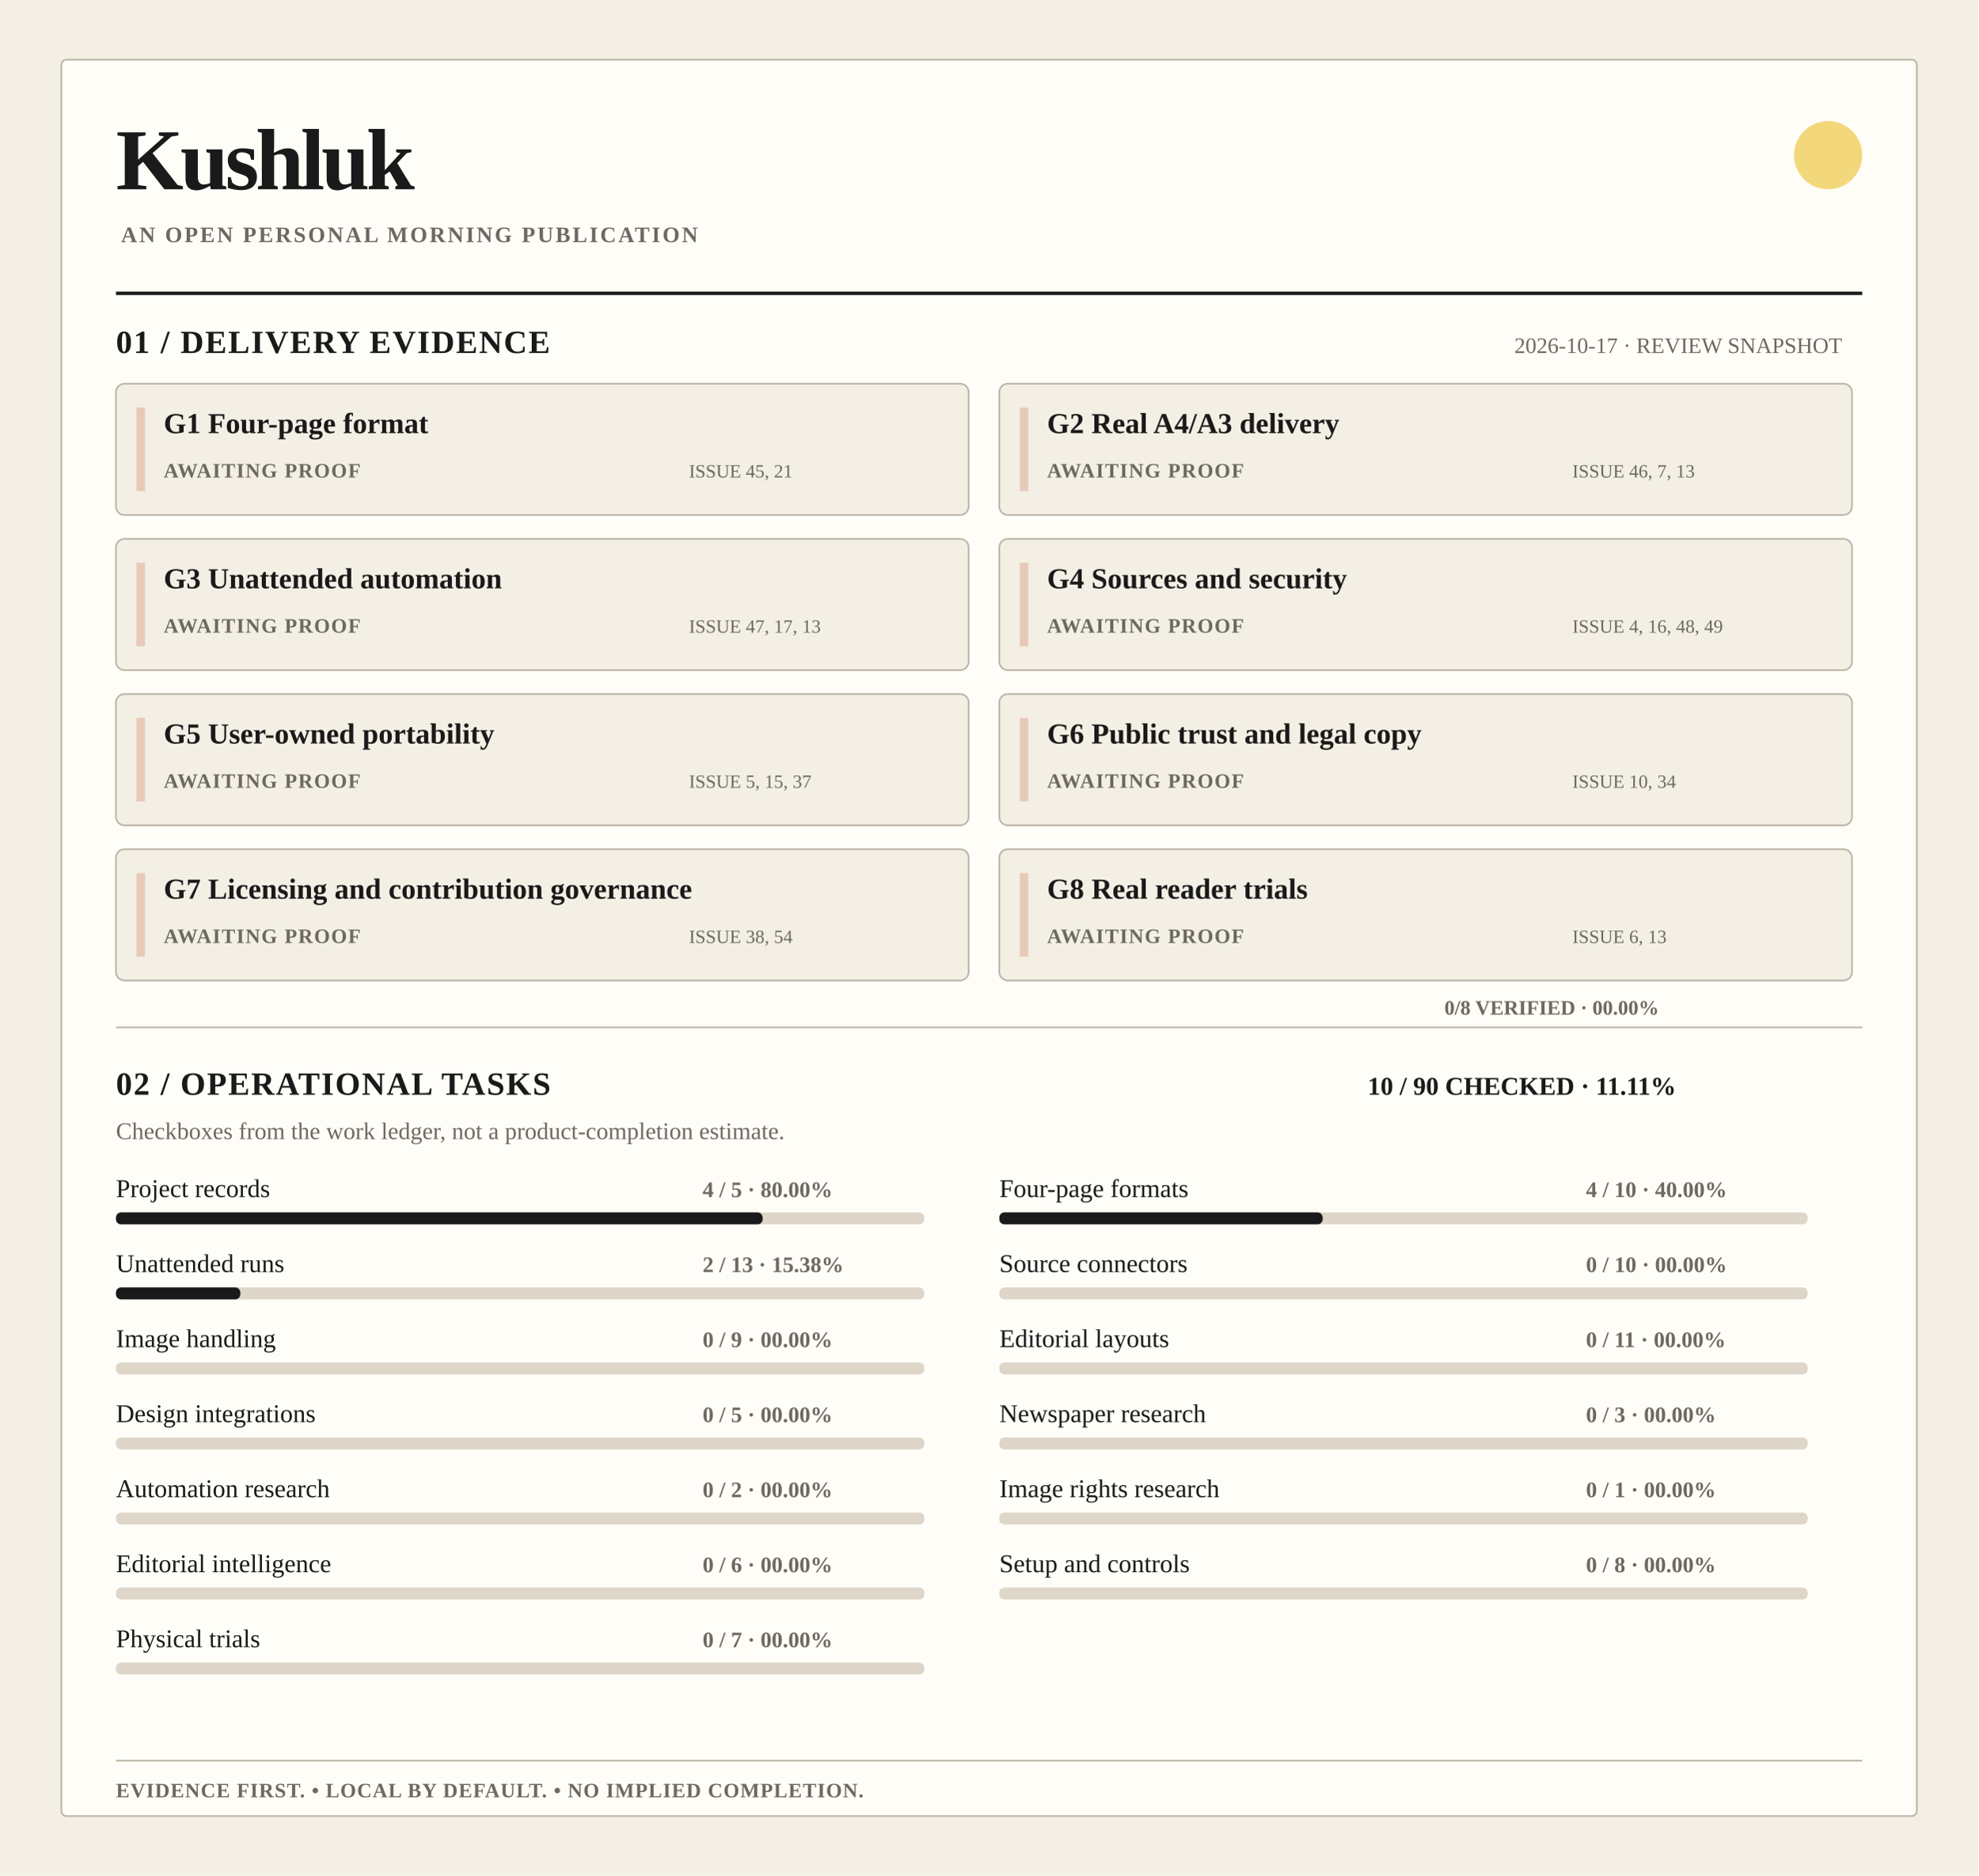
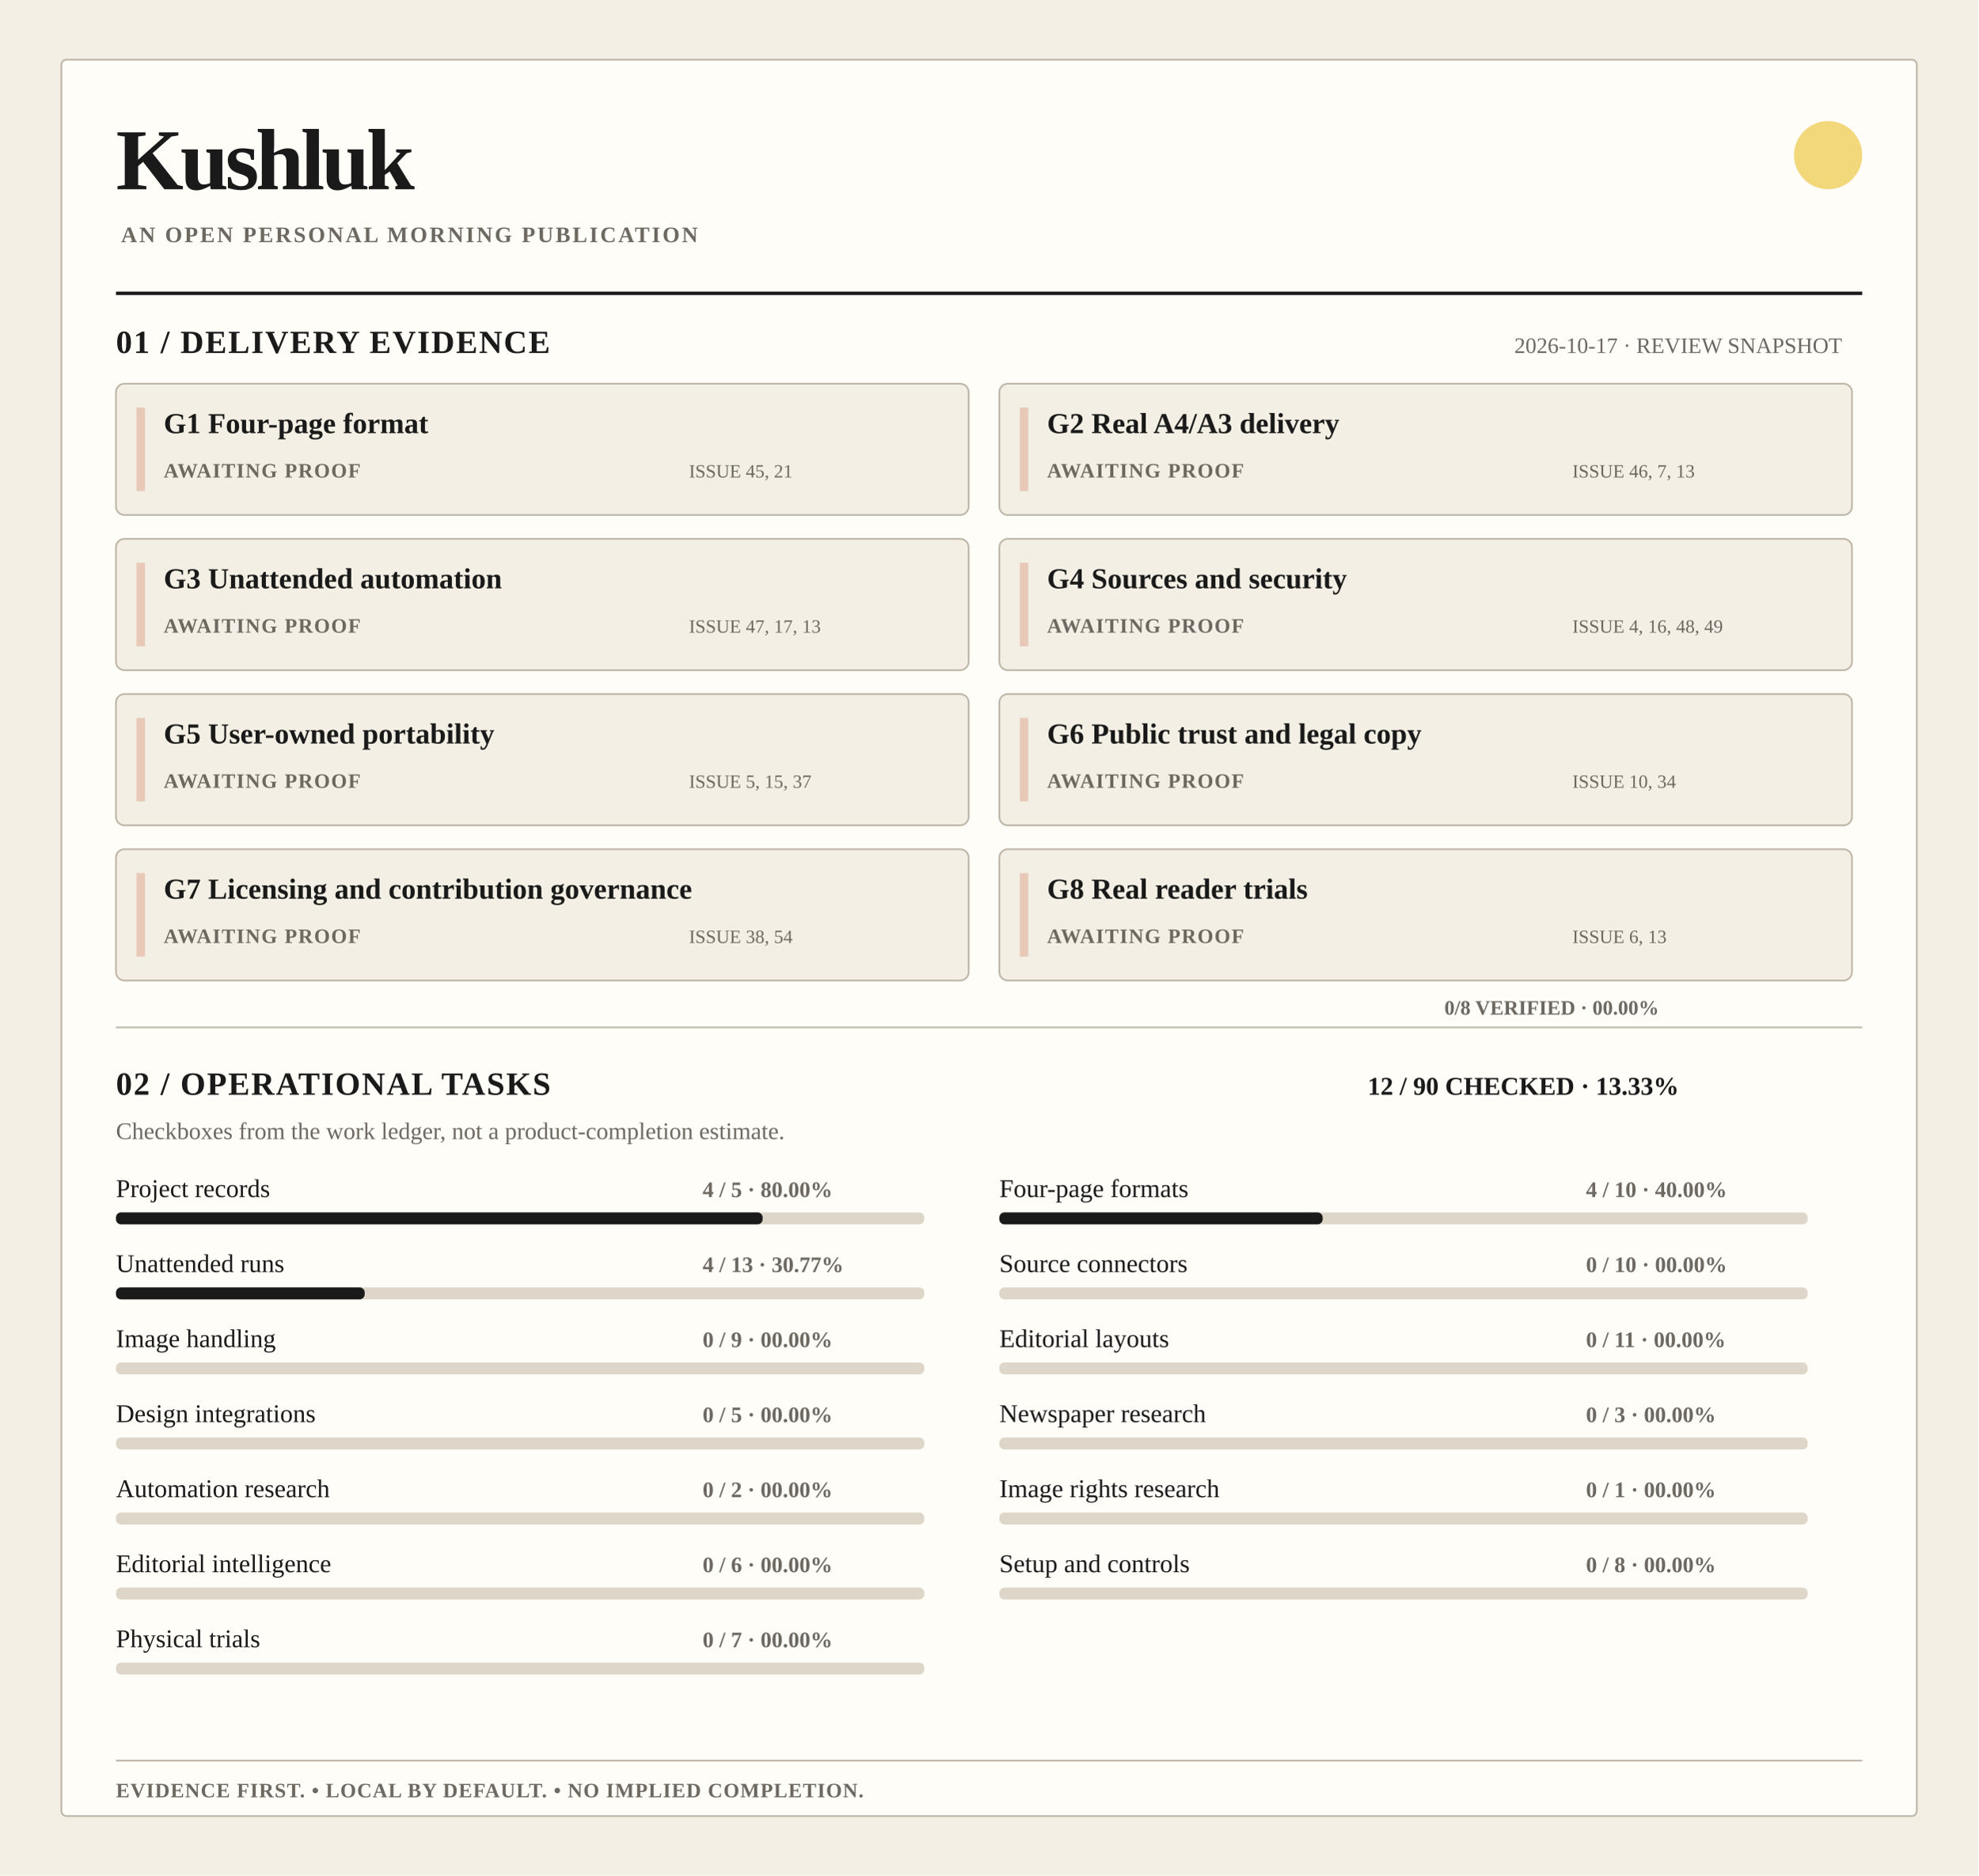
<svg xmlns="http://www.w3.org/2000/svg" role="img" aria-labelledby="title desc" viewBox="0 0 1160 1100" width="1160" height="1100">
  <rect x="0" y="0" width="1160" height="1100" rx="0" fill="#F3EFE4" />
  <rect x="36" y="35" width="1088" height="1030" rx="3" fill="#FFFDF8" stroke="#BDB6A8" stroke-width="1" />
  <text x="68" y="111" fill="#1A1A1A" font-size="51" font-weight="700" letter-spacing="-2" font-family="Georgia,Times New Roman,serif">Kushluk</text>
  <text x="71" y="142" fill="#6D6961" font-size="13" font-weight="600" letter-spacing="1.25" font-family="Georgia,Times New Roman,serif">AN OPEN PERSONAL MORNING PUBLICATION</text>
  <circle cx="1072" cy="91" r="20" fill="#F3D77B" />
  <rect x="68" y="171" width="1024" height="2" rx="0" fill="#1A1A1A" />
  <text x="68" y="207" fill="#1A1A1A" font-size="19" font-weight="700" letter-spacing="0.8" font-family="Georgia,Times New Roman,serif">01  /  DELIVERY EVIDENCE</text>
  <text x="888" y="207" fill="#6D6961" font-size="13" font-weight="400" letter-spacing="0" font-family="Georgia,Times New Roman,serif">2026-10-17  ·  REVIEW SNAPSHOT</text>
  <rect x="68" y="225" width="500" height="77" rx="5" fill="#F3EFE4" stroke="#BDB6A8" stroke-width="1" />
  <rect x="80" y="239" width="5" height="49" rx="0" fill="#E8C9B8" />
  <text x="96" y="254" fill="#1A1A1A" font-size="17" font-weight="650" letter-spacing="0" font-family="Georgia,Times New Roman,serif">G1  Four-page format</text>
  <text x="96" y="280" fill="#6D6961" font-size="12" font-weight="700" letter-spacing="0.65" font-family="Georgia,Times New Roman,serif">AWAITING PROOF</text>
  <text x="404" y="280" fill="#6D6961" font-size="11" font-weight="400" letter-spacing="0" font-family="Georgia,Times New Roman,serif">ISSUE 45, 21</text>
  <rect x="586" y="225" width="500" height="77" rx="5" fill="#F3EFE4" stroke="#BDB6A8" stroke-width="1" />
  <rect x="598" y="239" width="5" height="49" rx="0" fill="#E8C9B8" />
  <text x="614" y="254" fill="#1A1A1A" font-size="17" font-weight="650" letter-spacing="0" font-family="Georgia,Times New Roman,serif">G2  Real A4/A3 delivery</text>
  <text x="614" y="280" fill="#6D6961" font-size="12" font-weight="700" letter-spacing="0.65" font-family="Georgia,Times New Roman,serif">AWAITING PROOF</text>
  <text x="922" y="280" fill="#6D6961" font-size="11" font-weight="400" letter-spacing="0" font-family="Georgia,Times New Roman,serif">ISSUE 46, 7, 13</text>
  <rect x="68" y="316" width="500" height="77" rx="5" fill="#F3EFE4" stroke="#BDB6A8" stroke-width="1" />
  <rect x="80" y="330" width="5" height="49" rx="0" fill="#E8C9B8" />
  <text x="96" y="345" fill="#1A1A1A" font-size="17" font-weight="650" letter-spacing="0" font-family="Georgia,Times New Roman,serif">G3  Unattended automation</text>
  <text x="96" y="371" fill="#6D6961" font-size="12" font-weight="700" letter-spacing="0.65" font-family="Georgia,Times New Roman,serif">AWAITING PROOF</text>
  <text x="404" y="371" fill="#6D6961" font-size="11" font-weight="400" letter-spacing="0" font-family="Georgia,Times New Roman,serif">ISSUE 47, 17, 13</text>
  <rect x="586" y="316" width="500" height="77" rx="5" fill="#F3EFE4" stroke="#BDB6A8" stroke-width="1" />
  <rect x="598" y="330" width="5" height="49" rx="0" fill="#E8C9B8" />
  <text x="614" y="345" fill="#1A1A1A" font-size="17" font-weight="650" letter-spacing="0" font-family="Georgia,Times New Roman,serif">G4  Sources and security</text>
  <text x="614" y="371" fill="#6D6961" font-size="12" font-weight="700" letter-spacing="0.65" font-family="Georgia,Times New Roman,serif">AWAITING PROOF</text>
  <text x="922" y="371" fill="#6D6961" font-size="11" font-weight="400" letter-spacing="0" font-family="Georgia,Times New Roman,serif">ISSUE 4, 16, 48, 49</text>
  <rect x="68" y="407" width="500" height="77" rx="5" fill="#F3EFE4" stroke="#BDB6A8" stroke-width="1" />
  <rect x="80" y="421" width="5" height="49" rx="0" fill="#E8C9B8" />
  <text x="96" y="436" fill="#1A1A1A" font-size="17" font-weight="650" letter-spacing="0" font-family="Georgia,Times New Roman,serif">G5  User-owned portability</text>
  <text x="96" y="462" fill="#6D6961" font-size="12" font-weight="700" letter-spacing="0.65" font-family="Georgia,Times New Roman,serif">AWAITING PROOF</text>
  <text x="404" y="462" fill="#6D6961" font-size="11" font-weight="400" letter-spacing="0" font-family="Georgia,Times New Roman,serif">ISSUE 5, 15, 37</text>
  <rect x="586" y="407" width="500" height="77" rx="5" fill="#F3EFE4" stroke="#BDB6A8" stroke-width="1" />
  <rect x="598" y="421" width="5" height="49" rx="0" fill="#E8C9B8" />
  <text x="614" y="436" fill="#1A1A1A" font-size="17" font-weight="650" letter-spacing="0" font-family="Georgia,Times New Roman,serif">G6  Public trust and legal copy</text>
  <text x="614" y="462" fill="#6D6961" font-size="12" font-weight="700" letter-spacing="0.65" font-family="Georgia,Times New Roman,serif">AWAITING PROOF</text>
  <text x="922" y="462" fill="#6D6961" font-size="11" font-weight="400" letter-spacing="0" font-family="Georgia,Times New Roman,serif">ISSUE 10, 34</text>
  <rect x="68" y="498" width="500" height="77" rx="5" fill="#F3EFE4" stroke="#BDB6A8" stroke-width="1" />
  <rect x="80" y="512" width="5" height="49" rx="0" fill="#E8C9B8" />
  <text x="96" y="527" fill="#1A1A1A" font-size="17" font-weight="650" letter-spacing="0" font-family="Georgia,Times New Roman,serif">G7  Licensing and contribution governance</text>
  <text x="96" y="553" fill="#6D6961" font-size="12" font-weight="700" letter-spacing="0.65" font-family="Georgia,Times New Roman,serif">AWAITING PROOF</text>
  <text x="404" y="553" fill="#6D6961" font-size="11" font-weight="400" letter-spacing="0" font-family="Georgia,Times New Roman,serif">ISSUE 38, 54</text>
  <rect x="586" y="498" width="500" height="77" rx="5" fill="#F3EFE4" stroke="#BDB6A8" stroke-width="1" />
  <rect x="598" y="512" width="5" height="49" rx="0" fill="#E8C9B8" />
  <text x="614" y="527" fill="#1A1A1A" font-size="17" font-weight="650" letter-spacing="0" font-family="Georgia,Times New Roman,serif">G8  Real reader trials</text>
  <text x="614" y="553" fill="#6D6961" font-size="12" font-weight="700" letter-spacing="0.65" font-family="Georgia,Times New Roman,serif">AWAITING PROOF</text>
  <text x="922" y="553" fill="#6D6961" font-size="11" font-weight="400" letter-spacing="0" font-family="Georgia,Times New Roman,serif">ISSUE 6, 13</text>
  <text x="847" y="595" fill="#6D6961" font-size="12" font-weight="600" letter-spacing="0" font-family="Georgia,Times New Roman,serif">0/8 VERIFIED · 00.00%</text>
  <rect x="68" y="602" width="1024" height="1" rx="0" fill="#BDB6A8" />
  <text x="68" y="642" fill="#1A1A1A" font-size="19" font-weight="700" letter-spacing="0.8" font-family="Georgia,Times New Roman,serif">02  /  OPERATIONAL TASKS</text>
-   <text x="802" y="642" fill="#1A1A1A" font-size="15" font-weight="700" letter-spacing="0" font-family="Georgia,Times New Roman,serif">10 / 90 CHECKED · 11.11%</text>
+   <text x="802" y="642" fill="#1A1A1A" font-size="15" font-weight="700" letter-spacing="0" font-family="Georgia,Times New Roman,serif">12 / 90 CHECKED · 13.33%</text>
  <text x="68" y="668" fill="#6D6961" font-size="14" font-weight="400" letter-spacing="0" font-family="Georgia,Times New Roman,serif">Checkboxes from the work ledger, not a product-completion estimate.</text>
  <text x="68" y="702" fill="#1A1A1A" font-size="15" font-weight="500" letter-spacing="0" font-family="Georgia,Times New Roman,serif">Project records</text>
  <text x="412" y="702" fill="#6D6961" font-size="13" font-weight="600" letter-spacing="0" font-family="Georgia,Times New Roman,serif">4 / 5 · 80.00%</text>
  <rect x="68" y="711" width="474" height="7" rx="3" fill="#DDD6C9" />
  <rect x="68" y="711" width="379.2" height="7" rx="3" fill="#1A1A1A" />
  <text x="586" y="702" fill="#1A1A1A" font-size="15" font-weight="500" letter-spacing="0" font-family="Georgia,Times New Roman,serif">Four-page formats</text>
  <text x="930" y="702" fill="#6D6961" font-size="13" font-weight="600" letter-spacing="0" font-family="Georgia,Times New Roman,serif">4 / 10 · 40.00%</text>
  <rect x="586" y="711" width="474" height="7" rx="3" fill="#DDD6C9" />
  <rect x="586" y="711" width="189.6" height="7" rx="3" fill="#1A1A1A" />
  <text x="68" y="746" fill="#1A1A1A" font-size="15" font-weight="500" letter-spacing="0" font-family="Georgia,Times New Roman,serif">Unattended runs</text>
-   <text x="412" y="746" fill="#6D6961" font-size="13" font-weight="600" letter-spacing="0" font-family="Georgia,Times New Roman,serif">2 / 13 · 15.38%</text>
+   <text x="412" y="746" fill="#6D6961" font-size="13" font-weight="600" letter-spacing="0" font-family="Georgia,Times New Roman,serif">4 / 13 · 30.77%</text>
  <rect x="68" y="755" width="474" height="7" rx="3" fill="#DDD6C9" />
-   <rect x="68" y="755" width="72.92" height="7" rx="3" fill="#1A1A1A" />
+   <rect x="68" y="755" width="145.85" height="7" rx="3" fill="#1A1A1A" />
  <text x="586" y="746" fill="#1A1A1A" font-size="15" font-weight="500" letter-spacing="0" font-family="Georgia,Times New Roman,serif">Source connectors</text>
  <text x="930" y="746" fill="#6D6961" font-size="13" font-weight="600" letter-spacing="0" font-family="Georgia,Times New Roman,serif">0 / 10 · 00.00%</text>
  <rect x="586" y="755" width="474" height="7" rx="3" fill="#DDD6C9" />
  <text x="68" y="790" fill="#1A1A1A" font-size="15" font-weight="500" letter-spacing="0" font-family="Georgia,Times New Roman,serif">Image handling</text>
  <text x="412" y="790" fill="#6D6961" font-size="13" font-weight="600" letter-spacing="0" font-family="Georgia,Times New Roman,serif">0 / 9 · 00.00%</text>
  <rect x="68" y="799" width="474" height="7" rx="3" fill="#DDD6C9" />
  <text x="586" y="790" fill="#1A1A1A" font-size="15" font-weight="500" letter-spacing="0" font-family="Georgia,Times New Roman,serif">Editorial layouts</text>
  <text x="930" y="790" fill="#6D6961" font-size="13" font-weight="600" letter-spacing="0" font-family="Georgia,Times New Roman,serif">0 / 11 · 00.00%</text>
  <rect x="586" y="799" width="474" height="7" rx="3" fill="#DDD6C9" />
  <text x="68" y="834" fill="#1A1A1A" font-size="15" font-weight="500" letter-spacing="0" font-family="Georgia,Times New Roman,serif">Design integrations</text>
  <text x="412" y="834" fill="#6D6961" font-size="13" font-weight="600" letter-spacing="0" font-family="Georgia,Times New Roman,serif">0 / 5 · 00.00%</text>
  <rect x="68" y="843" width="474" height="7" rx="3" fill="#DDD6C9" />
  <text x="586" y="834" fill="#1A1A1A" font-size="15" font-weight="500" letter-spacing="0" font-family="Georgia,Times New Roman,serif">Newspaper research</text>
  <text x="930" y="834" fill="#6D6961" font-size="13" font-weight="600" letter-spacing="0" font-family="Georgia,Times New Roman,serif">0 / 3 · 00.00%</text>
  <rect x="586" y="843" width="474" height="7" rx="3" fill="#DDD6C9" />
  <text x="68" y="878" fill="#1A1A1A" font-size="15" font-weight="500" letter-spacing="0" font-family="Georgia,Times New Roman,serif">Automation research</text>
  <text x="412" y="878" fill="#6D6961" font-size="13" font-weight="600" letter-spacing="0" font-family="Georgia,Times New Roman,serif">0 / 2 · 00.00%</text>
  <rect x="68" y="887" width="474" height="7" rx="3" fill="#DDD6C9" />
  <text x="586" y="878" fill="#1A1A1A" font-size="15" font-weight="500" letter-spacing="0" font-family="Georgia,Times New Roman,serif">Image rights research</text>
  <text x="930" y="878" fill="#6D6961" font-size="13" font-weight="600" letter-spacing="0" font-family="Georgia,Times New Roman,serif">0 / 1 · 00.00%</text>
  <rect x="586" y="887" width="474" height="7" rx="3" fill="#DDD6C9" />
  <text x="68" y="922" fill="#1A1A1A" font-size="15" font-weight="500" letter-spacing="0" font-family="Georgia,Times New Roman,serif">Editorial intelligence</text>
  <text x="412" y="922" fill="#6D6961" font-size="13" font-weight="600" letter-spacing="0" font-family="Georgia,Times New Roman,serif">0 / 6 · 00.00%</text>
  <rect x="68" y="931" width="474" height="7" rx="3" fill="#DDD6C9" />
  <text x="586" y="922" fill="#1A1A1A" font-size="15" font-weight="500" letter-spacing="0" font-family="Georgia,Times New Roman,serif">Setup and controls</text>
  <text x="930" y="922" fill="#6D6961" font-size="13" font-weight="600" letter-spacing="0" font-family="Georgia,Times New Roman,serif">0 / 8 · 00.00%</text>
  <rect x="586" y="931" width="474" height="7" rx="3" fill="#DDD6C9" />
  <text x="68" y="966" fill="#1A1A1A" font-size="15" font-weight="500" letter-spacing="0" font-family="Georgia,Times New Roman,serif">Physical trials</text>
  <text x="412" y="966" fill="#6D6961" font-size="13" font-weight="600" letter-spacing="0" font-family="Georgia,Times New Roman,serif">0 / 7 · 00.00%</text>
  <rect x="68" y="975" width="474" height="7" rx="3" fill="#DDD6C9" />
  <rect x="68" y="1032" width="1024" height="1" rx="0" fill="#BDB6A8" />
  <text x="68" y="1054" fill="#6D6961" font-size="12" font-weight="600" letter-spacing="0.5" font-family="Georgia,Times New Roman,serif">EVIDENCE FIRST.  •  LOCAL BY DEFAULT.  •  NO IMPLIED COMPLETION.</text>
</svg>
